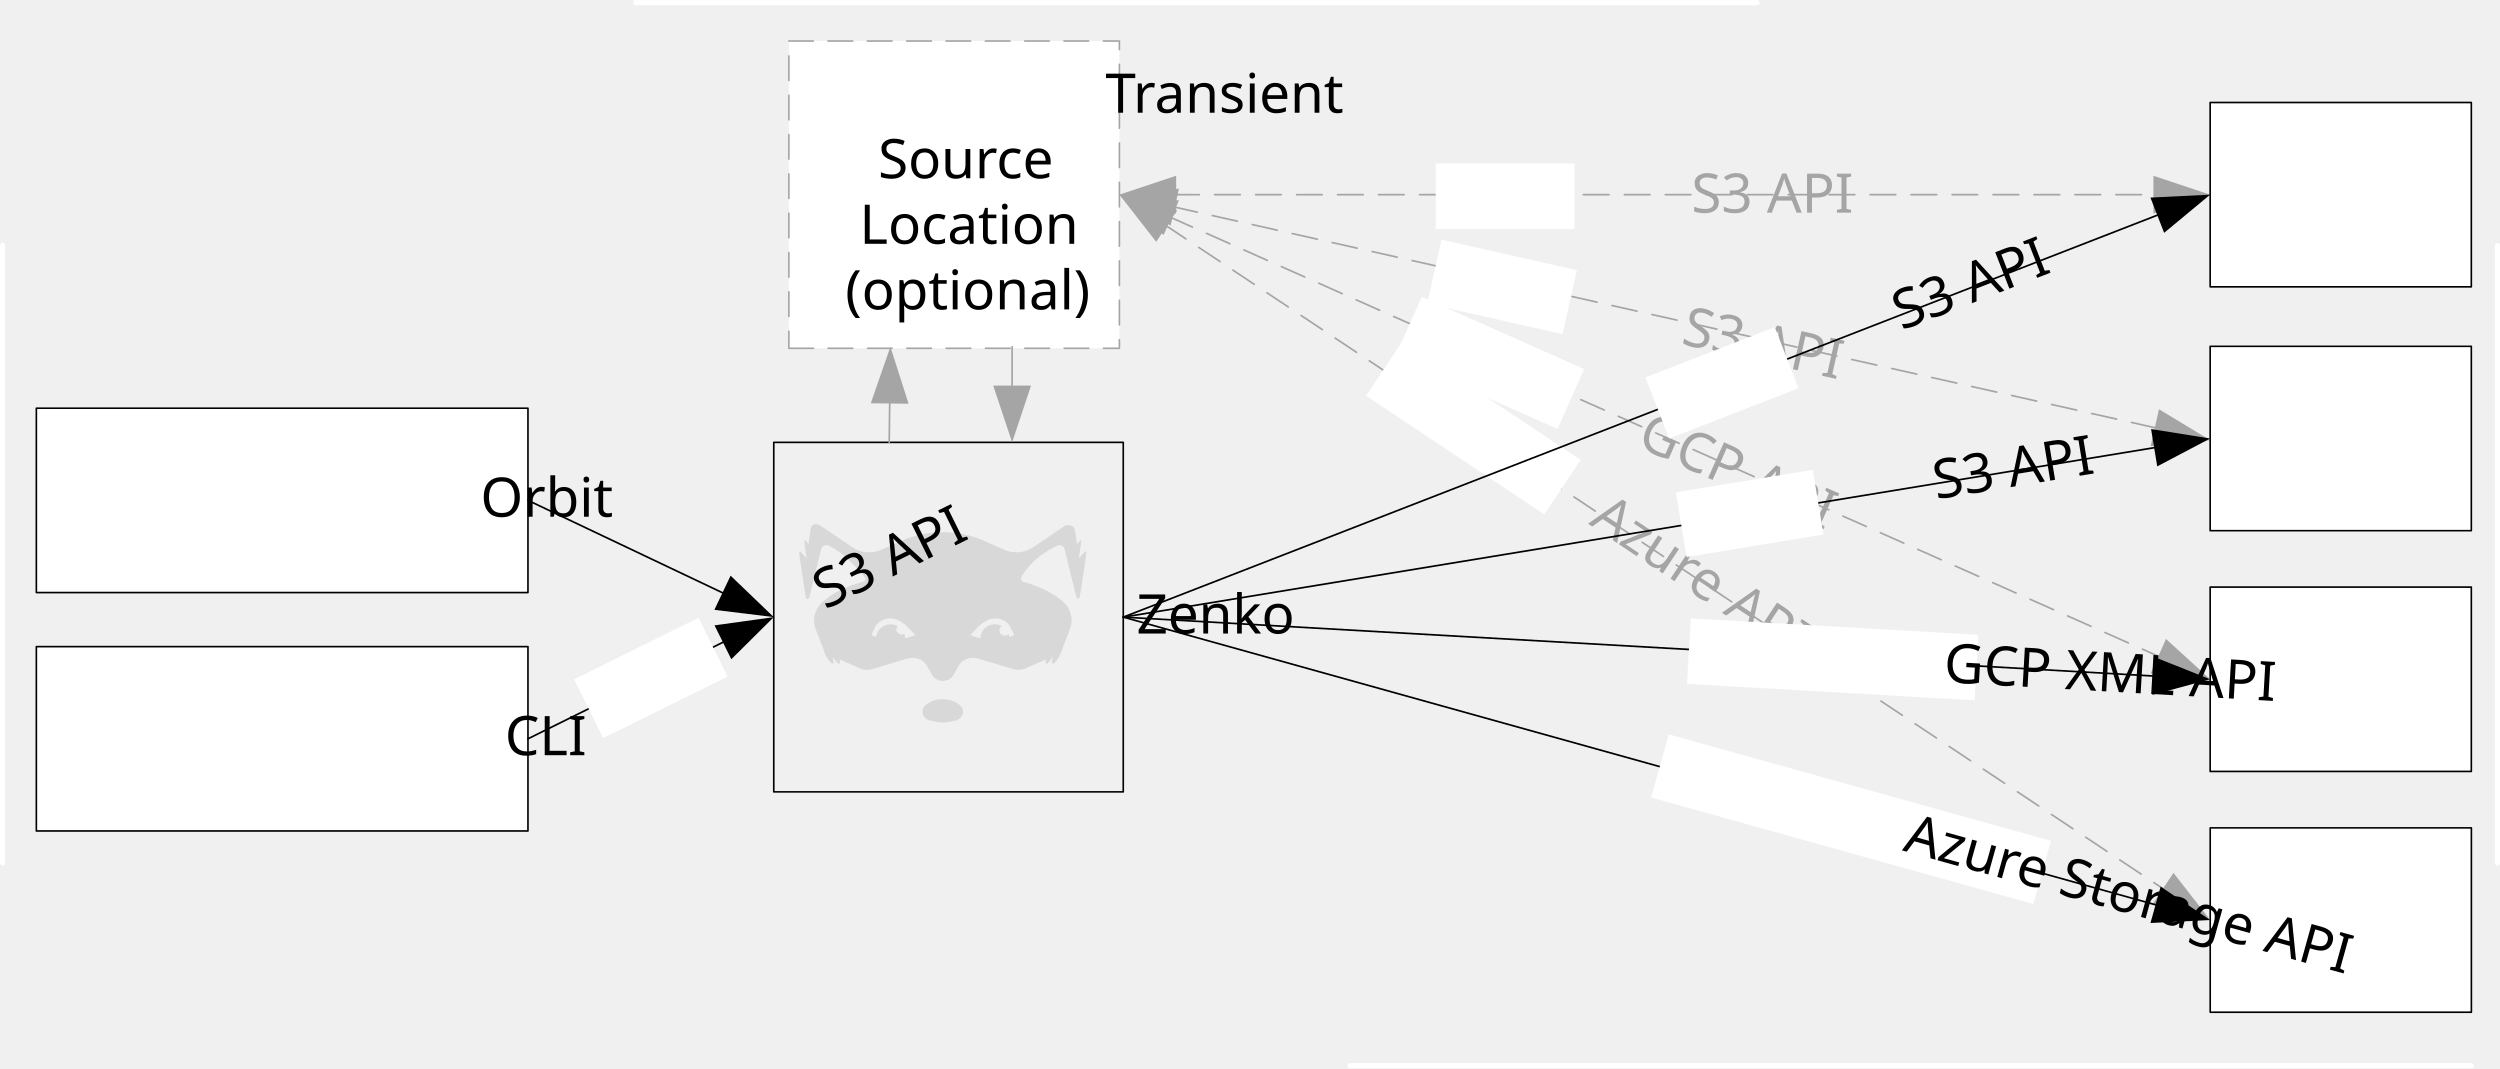
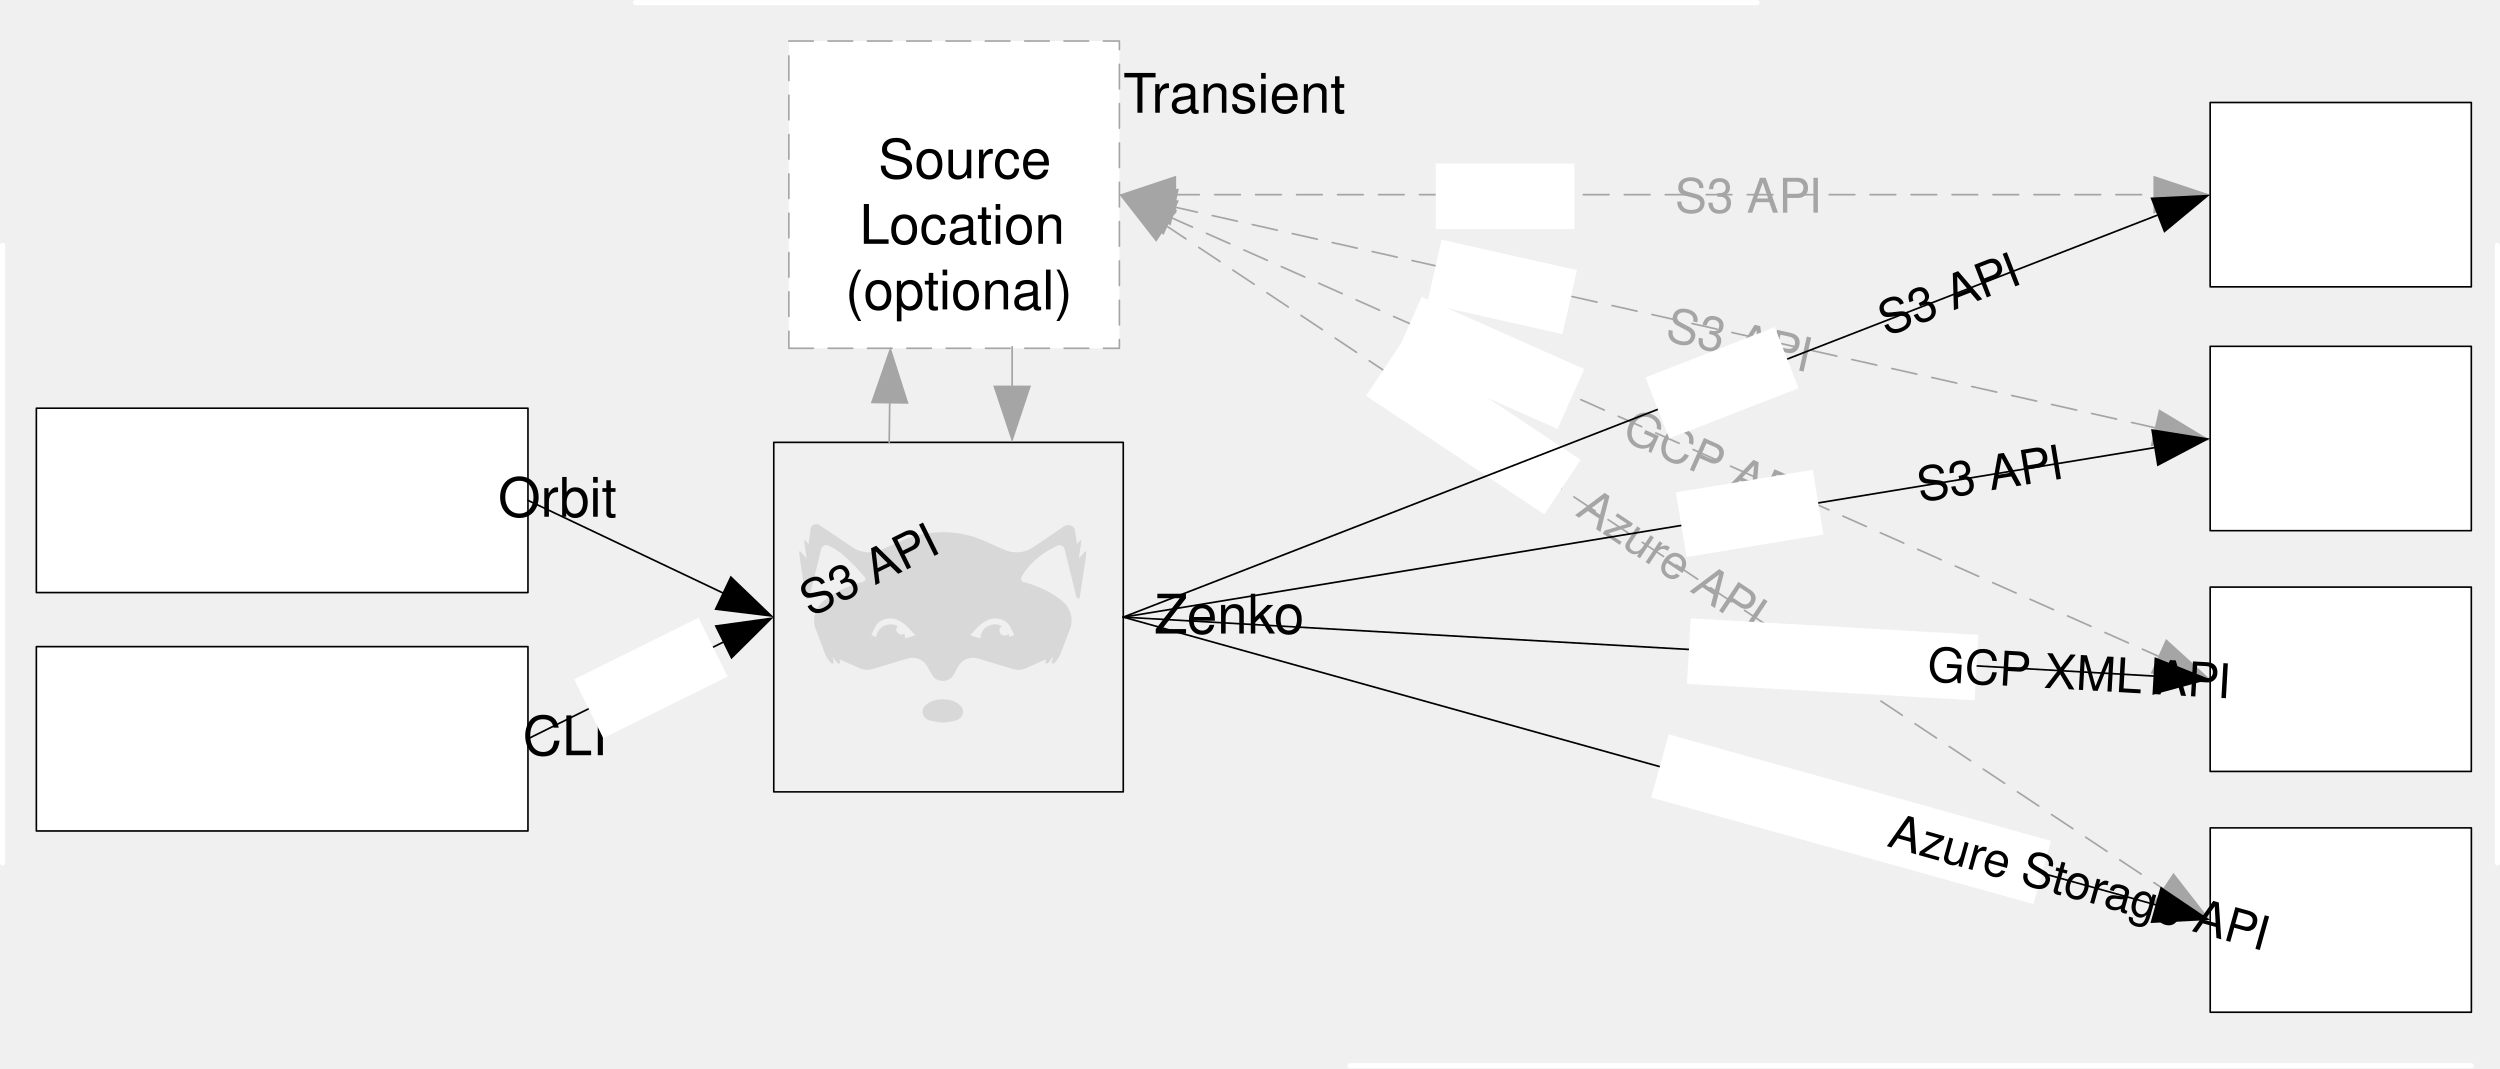
<svg xmlns="http://www.w3.org/2000/svg" xmlns:ns1="http://schemas.microsoft.com/visio/2003/SVGExtensions/" xmlns:xlink="http://www.w3.org/1999/xlink" style="font-size:12px;overflow:visible;color-interpolation-filters:sRGB;fill:none;fill-rule:evenodd;stroke-linecap:square;stroke-miterlimit:3" id="svg4978" version="1.1" class="st16" xml:space="preserve" viewBox="0 0 366.15 156.45" height="2.173in" width="5.085in">
  <ns1:documentProperties ns1:viewMarkup="false" ns1:langID="1033">
    <ns1:userDefs>
      <ns1:ud ns1:val="VT0(1):26" ns1:nameU="msvNoAutoConnect" />
    </ns1:userDefs>
  </ns1:documentProperties>
  <style id="style4734" type="text/css">
		.st1 {fill:#d8d8d8;stroke:none;stroke-linecap:butt;stroke-width:1}
		.st2 {marker-end:url(#mrkr13-14);marker-start:url(#mrkr13-12);stroke:#a5a5a5;stroke-dasharray:3.75,2.25;stroke-linecap:round;stroke-linejoin:round;stroke-width:0.25}
		.st3 {fill:#a5a5a5;fill-opacity:1;stroke:#a5a5a5;stroke-opacity:1;stroke-width:0.09}
		.st4 {fill:#ffffff;stroke:none;stroke-linecap:butt;stroke-width:7.2}
- 		.st5 {fill:#a5a5a5;font-family:Calibri;font-size:0.667em}
+ 		.st5 {fill:#a5a5a5;font-family:Helvetica;font-size:0.667em}
		.st6 {fill:#ffffff;stroke:#000000;stroke-linecap:round;stroke-linejoin:round;stroke-width:0.24}
- 		.st7 {fill:#000000;font-family:Calibri;font-size:0.667em}
+ 		.st7 {fill:#000000;font-family:Helvetica;font-size:0.667em}
		.st8 {fill:none;stroke:#000000;stroke-linecap:round;stroke-linejoin:round;stroke-width:0.24}
		.st9 {fill:#ffffff;stroke:#a5a5a5;stroke-dasharray:3.6,2.16;stroke-linecap:round;stroke-linejoin:round;stroke-width:0.24}
		.st10 {font-size:1em}
		.st11 {marker-end:url(#mrkr13-14);stroke:#a5a5a5;stroke-linecap:round;stroke-linejoin:round;stroke-width:0.25}
		.st12 {marker-end:url(#mrkr13-81);stroke:#000000;stroke-linecap:round;stroke-linejoin:round;stroke-width:0.25}
		.st13 {fill:#000000;fill-opacity:1;stroke:#000000;stroke-opacity:1;stroke-width:0.09}
		.st14 {fill:#ffffff;stroke:none;stroke-linecap:butt}
		.st15 {stroke:#ffffff;stroke-linecap:round;stroke-linejoin:round;stroke-width:0.75}
		.st16 {fill:none;fill-rule:evenodd;font-size:12px;overflow:visible;stroke-linecap:square;stroke-miterlimit:3}
	</style>
  <defs id="Markers">
    <g id="lend13">
      <path id="path4736" style="stroke:none" d="M 3,1 0,0 3,-1 v 2" />
    </g>
    <marker style="overflow:visible;fill:#a5a5a5;fill-opacity:1;stroke:#a5a5a5;stroke-width:0.09;stroke-opacity:1" overflow="visible" markerUnits="strokeWidth" orient="auto" refX="31.8" ns1:setback="31.8" ns1:arrowSize="2" ns1:arrowType="13" class="st3" id="mrkr13-12">
      <use height="100%" width="100%" y="0" x="0" id="use4739" transform="scale(11.08)" xlink:href="#lend13" />
    </marker>
    <marker style="overflow:visible;fill:#a5a5a5;fill-opacity:1;stroke:#a5a5a5;stroke-width:0.09;stroke-opacity:1" overflow="visible" markerUnits="strokeWidth" orient="auto" refX="-33.24" ns1:setback="33.24" ns1:arrowSize="2" ns1:arrowType="13" class="st3" id="mrkr13-14">
      <use height="100%" width="100%" y="0" x="0" id="use4742" transform="scale(-11.08)" xlink:href="#lend13" />
    </marker>
    <marker style="overflow:visible;fill:#000000;fill-opacity:1;stroke:#000000;stroke-width:0.09;stroke-opacity:1" overflow="visible" markerUnits="strokeWidth" orient="auto" refX="-33.24" ns1:setback="33.24" ns1:arrowSize="2" ns1:arrowType="13" class="st13" id="mrkr13-81">
      <use height="100%" width="100%" y="0" x="0" id="use4745" transform="scale(-11.08)" xlink:href="#lend13" />
    </marker>
  </defs>
  <g transform="translate(-91.42496,-78.37496)" id="g4976" ns1:groupContext="foregroundPage" ns1:index="1" ns1:mID="0">
    <ns1:pageProperties ns1:shadowOffsetY="-9" ns1:shadowOffsetX="9" ns1:drawingUnits="19" ns1:pageScale="1" ns1:drawingScale="1" />
    <ns1:layer ns1:index="0" ns1:name="Flowchart" />
    <ns1:layer ns1:index="1" ns1:name="Connector" />
    <g ns1:groupContext="group" ns1:mID="63" transform="translate(208.459,-607.816)" id="group63-1">
      <g transform="matrix(1,0,0,-1,18.0396,1580.6)" ns1:groupContext="shape" ns1:mID="64" id="shape64-2">
        <path style="fill:#d8d8d8;stroke:none;stroke-width:1;stroke-linecap:butt" id="path4755" class="st1" d="M 5.52,791.13 C 4.9,791.68 4.04,792 3.14,792 H 2.86 c -0.9,0 -1.76,-0.32 -2.38,-0.87 -0.01,-0.01 -0.01,-0.02 -0.02,-0.02 -0.26,-0.24 -0.42,-0.55 -0.43,-0.89 -0.03,-0.62 0.45,-1.19 1.15,-1.35 0.58,-0.13 1.23,-0.25 1.57,-0.26 v 0 c 0.04,0 0.08,0 0.12,0 0.05,-0.01 0.09,-0.01 0.13,-0.01 0.04,0 0.09,0 0.13,0.01 0.04,0 0.08,0 0.12,0 v 0 c 0.34,0.01 0.99,0.13 1.58,0.26 0.7,0.17 1.17,0.73 1.15,1.36 -0.02,0.33 -0.17,0.64 -0.44,0.88 -0.01,0 -0.01,0.01 -0.02,0.02 z" />
      </g>
      <g transform="matrix(1,0,0,-1,0,1554.75)" ns1:groupContext="shape" ns1:mID="65" id="shape65-4">
        <path style="fill:#d8d8d8;stroke:none;stroke-width:1;stroke-linecap:butt" id="path4760" class="st1" d="m 30.78,775.28 c -0.01,0.15 -0.05,0.3 -0.09,0.44 -0.15,-0.15 -0.35,-0.24 -0.57,-0.24 -0.44,0 -0.78,0.34 -0.78,0.75 0,0.27 0.15,0.51 0.37,0.64 -0.31,0.17 -0.66,0.26 -1.04,0.26 -1.16,0 -2.11,-0.91 -2.11,-2.03 0,-0.01 0,-0.02 0,-0.03 -0.21,0.06 -0.43,0.11 -0.64,0.18 l -0.86,0.29 1.04,1.11 c 0.4,0.42 0.88,0.78 1.42,1.05 0.78,0.41 1.75,0.39 2.52,-0.04 0.41,-0.23 0.73,-0.56 0.91,-0.95 l 0.55,-1.15 c -0.24,-0.11 -0.48,-0.2 -0.72,-0.28 z m -14.62,-0.03 c -0.21,-0.07 -0.43,-0.12 -0.64,-0.18 0,0.01 0,0.02 0,0.03 0,0.22 -0.04,0.43 -0.11,0.63 -0.11,-0.06 -0.24,-0.1 -0.39,-0.1 -0.43,0 -0.78,0.34 -0.78,0.75 0,0.19 0.08,0.36 0.2,0.49 -0.31,0.17 -0.66,0.26 -1.03,0.26 -1.11,0 -2.01,-0.81 -2.11,-1.85 -0.24,0.08 -0.48,0.17 -0.72,0.28 l 0.55,1.15 c 0.18,0.39 0.5,0.72 0.91,0.95 0.77,0.43 1.74,0.45 2.53,0.04 0.54,-0.27 1.02,-0.63 1.41,-1.05 l 1.05,-1.11 z m 25.71,12.53 c -0.26,-0.29 -0.6,-0.66 -0.88,-0.97 l -0.01,0.06 c 0.07,0.41 0.13,0.82 0.19,1.23 0.06,0.42 0.13,0.84 0.16,1.26 0,0.08 -0.11,0.12 -0.16,0.06 -0.14,-0.16 -0.31,-0.34 -0.47,-0.52 l -0.29,2 c -0.09,0.67 -0.99,0.99 -1.6,0.58 l -4.58,-3.09 c -1.18,-0.81 -2.8,-0.94 -4.15,-0.35 l -3.06,1.35 c -1.81,0.8 -3.77,1.2 -5.73,1.23 v 0 h -0.02 c -0.08,0.01 -0.15,0.01 -0.23,0.01 -0.08,0 -0.15,0 -0.23,-0.01 h -0.02 v 0 c -1.96,-0.03 -3.92,-0.43 -5.72,-1.23 L 12,788.04 c -1.35,-0.59 -2.96,-0.46 -4.15,0.35 l -4.86,3.28 C 2.5,792 1.79,791.74 1.71,791.21 L 1.39,788.9 c -0.17,0.18 -0.34,0.36 -0.47,0.52 -0.06,0.06 -0.17,0.02 -0.17,-0.06 0.03,-0.42 0.1,-0.84 0.16,-1.26 0.06,-0.41 0.13,-0.82 0.19,-1.23 l -0.01,-0.06 c -0.27,0.31 -0.62,0.68 -0.88,0.97 -0.07,0.08 -0.21,0.04 -0.2,-0.06 0.04,-0.53 0.12,-1.06 0.2,-1.59 0.11,-0.77 0.23,-1.54 0.34,-2.31 0.08,-0.48 0.25,-1.67 0.44,-2.8 0.04,-0.23 0.43,-0.24 0.49,-0.01 l 1.8,7.3 c 0.19,0.41 0.78,0.54 1.17,0.27 l 0.58,-0.3 c 1.92,-1 4.5,-4.16 4.5,-4.16 0.3,-0.22 0.21,-0.64 -0.17,-0.75 -0.57,-0.15 -1.12,-0.32 -1.65,-0.52 -1.53,-0.58 -2.96,-1.33 -4.11,-2.29 -1.29,-1.07 -1.73,-2.7 -1.16,-4.16 l 1.15,-2.99 c 0.11,-0.43 0.28,-0.83 0.51,-1.2 0.18,-0.28 0.38,-0.54 0.62,-0.78 0.15,-0.14 0.42,-0.01 0.36,0.17 -0.07,0.22 -0.12,0.45 -0.16,0.68 0.01,0.01 0.02,0.02 0.04,0.02 0.01,0 0.02,0 0.03,-0.01 v 0.01 c 0.19,-0.31 0.4,-0.6 0.65,-0.86 0.15,-0.15 0.43,-0.02 0.37,0.17 -0.03,0.11 -0.06,0.22 -0.09,0.34 0,0.02 0.02,0.03 0.04,0.03 0.01,0 0.01,0 0.02,0 v 0 l 2.9,-1.29 c 0.57,-0.26 1.23,-0.3 1.83,-0.12 l 5.14,1.54 c 1.1,0.33 2.32,-0.1 2.84,-1.01 l 0.81,-1.42 c 0.23,-0.39 0.63,-0.7 1.13,-0.8 0.8,-0.17 1.59,0.17 1.94,0.77 l 0.83,1.45 c 0.52,0.91 1.73,1.34 2.84,1.01 l 5.14,-1.54 c 0.6,-0.18 1.25,-0.14 1.82,0.12 l 2.91,1.29 v 0 c 0,0 0.01,0 0.01,0 0.02,0 0.04,-0.01 0.04,-0.03 -0.02,-0.12 -0.05,-0.23 -0.09,-0.34 -0.06,-0.19 0.22,-0.32 0.37,-0.17 0.25,0.26 0.47,0.55 0.65,0.86 v -0.01 c 0.01,0.01 0.02,0.01 0.03,0.01 0.02,0 0.03,-0.01 0.04,-0.02 -0.04,-0.23 -0.09,-0.46 -0.16,-0.68 -0.06,-0.19 0.22,-0.31 0.37,-0.16 0.49,0.49 0.86,1.09 1.06,1.75 l 1.24,3.24 c 0.56,1.46 0.12,3.09 -1.18,4.16 -1.14,0.95 -2.57,1.69 -4.08,2.26 -0.54,0.2 -1.09,0.37 -1.65,0.52 -0.38,0.11 -0.17,0.75 -0.17,0.75 1.02,1.73 2.58,3.16 4.5,4.16 l 0.58,0.3 c 0.39,0.27 0.98,0.14 1.17,-0.27 l 1.78,-7.21 c 0.06,-0.23 0.44,-0.22 0.48,0.01 0.2,1.1 0.36,2.24 0.43,2.71 0.11,0.77 0.23,1.54 0.35,2.31 0.08,0.53 0.16,1.06 0.19,1.59 0.01,0.1 -0.13,0.14 -0.2,0.06 z" />
      </g>
    </g>
    <g transform="rotate(23.9555,1742.401,1051.311)" ns1:groupContext="shape" ns1:mID="44" id="shape44-6">
      <ns1:textBlock ns1:margins="rect(4,4,4,4)" />
      <ns1:textRect height="0" width="47.1" cy="792.508" cx="59.556" />
      <path style="stroke:#a5a5a5;stroke-width:0.25;stroke-linecap:round;stroke-linejoin:round;stroke-dasharray:3.75, 2.25;marker-start:url(#mrkr13-12);marker-end:url(#mrkr13-14)" id="path4768" class="st2" d="M 7.95,792 H 8.31 166.5" />
      <rect style="fill:#ffffff;stroke:none;stroke-width:7.2;stroke-linecap:butt" id="rect4770" class="st4" height="9.6" width="26.031" y="787.708" x="46.541" ns1:rectContext="textBkgnd" />
-       <text style="font-size:8px;font-family:Calibri;fill:#a5a5a5" id="text4772" ns1:langID="1033" class="st5" y="794.91" x="46.54">
+       <text style="font-size:7px;font-family:Helvetica;fill:#a5a5a5" id="text4772" ns1:langID="1033" class="st5" y="794.91" x="46.54">
        <ns1:paragraph ns1:horizAlign="1" />
        <ns1:tabList />GCP API</text>
    </g>
    <g transform="rotate(33.6241,1261.447,872.0385)" ns1:groupContext="shape" ns1:mID="47" id="shape47-17">
      <ns1:textBlock ns1:margins="rect(4,4,4,4)" />
      <ns1:textRect height="0" width="117.4" cy="791.731" cx="62.072" />
      <path style="stroke:#a5a5a5;stroke-width:0.25;stroke-linecap:round;stroke-linejoin:round;stroke-dasharray:3.75, 2.25;marker-start:url(#mrkr13-12);marker-end:url(#mrkr13-14)" id="path4779" class="st2" d="M 7.95,792 H 8.31 183.55" />
      <rect style="fill:#ffffff;stroke:none;stroke-width:7.2;stroke-linecap:butt" id="rect4781" class="st4" height="9.6" width="31.348" y="786.931" x="46.398" ns1:rectContext="textBkgnd" />
-       <text style="font-size:8px;font-family:Calibri;fill:#a5a5a5" id="text4783" ns1:langID="1033" class="st5" y="794.13" x="46.4">
+       <text style="font-size:7px;font-family:Helvetica;fill:#a5a5a5" id="text4783" ns1:langID="1033" class="st5" y="794.13" x="46.4">
        <ns1:paragraph ns1:horizAlign="1" />
        <ns1:tabList />Azure API</text>
    </g>
    <g transform="translate(255.375,-685.125)" ns1:groupContext="shape" ns1:mID="26" id="shape26-26">
      <ns1:textBlock ns1:margins="rect(4,4,4,4)" />
      <ns1:textRect height="0" width="159.76" cy="792.242" cx="56.49" />
      <path style="stroke:#a5a5a5;stroke-width:0.25;stroke-linecap:round;stroke-linejoin:round;stroke-dasharray:3.75, 2.25;marker-start:url(#mrkr13-12);marker-end:url(#mrkr13-14)" id="path4790" class="st2" d="M 7.95,792 H 8.31 151.44" />
      <rect style="fill:#ffffff;stroke:none;stroke-width:7.2;stroke-linecap:butt" id="rect4792" class="st4" height="9.6" width="20.317" y="787.442" x="46.332" ns1:rectContext="textBkgnd" />
-       <text style="font-size:8px;font-family:Calibri;fill:#a5a5a5" id="text4794" ns1:langID="1033" class="st5" y="794.64" x="46.33">
+       <text style="font-size:7px;font-family:Helvetica;fill:#a5a5a5" id="text4794" ns1:langID="1033" class="st5" y="794.64" x="46.33">
        <ns1:paragraph ns1:horizAlign="1" />
        <ns1:tabList />S3 API</text>
    </g>
    <g transform="rotate(12.6842,3209.813,1598.276)" ns1:groupContext="shape" ns1:mID="37" id="shape37-35">
      <ns1:textBlock ns1:margins="rect(4,4,4,4)" />
      <ns1:textRect height="0" width="163.75" cy="792.878" cx="57.633" />
      <path style="stroke:#a5a5a5;stroke-width:0.25;stroke-linecap:round;stroke-linejoin:round;stroke-dasharray:3.75, 2.25;marker-start:url(#mrkr13-12);marker-end:url(#mrkr13-14)" id="path4801" class="st2" d="M 7.95,792 H 8.31 155.44" />
      <rect style="fill:#ffffff;stroke:none;stroke-width:7.2;stroke-linecap:butt" id="rect4803" class="st4" height="9.6" width="20.317" y="788.078" x="47.475" ns1:rectContext="textBkgnd" />
-       <text style="font-size:8px;font-family:Calibri;fill:#a5a5a5" id="text4805" ns1:langID="1033" class="st5" y="795.28" x="47.47">
+       <text style="font-size:7px;font-family:Helvetica;fill:#a5a5a5" id="text4805" ns1:langID="1033" class="st5" y="795.28" x="47.47">
        <ns1:paragraph ns1:horizAlign="1" />
        <ns1:tabList />S3 API</text>
    </g>
    <g transform="translate(96.75,-626.85)" ns1:layerMember="0" ns1:groupContext="shape" ns1:mID="2" id="shape2-44">
      <ns1:custProps>
        <ns1:cp ns1:cal="0" ns1:langID="1033" ns1:ask="false" ns1:invis="false" ns1:sortKey="" ns1:format="@" ns1:type="7" ns1:prompt="" ns1:lbl="Cost" ns1:nameU="Cost" />
        <ns1:cp ns1:cal="0" ns1:langID="1033" ns1:ask="false" ns1:invis="false" ns1:sortKey="" ns1:format="" ns1:type="2" ns1:prompt="" ns1:lbl="Process Number" ns1:nameU="ProcessNumber" />
        <ns1:cp ns1:cal="0" ns1:langID="1033" ns1:ask="false" ns1:invis="false" ns1:sortKey="" ns1:format="" ns1:type="0" ns1:prompt="" ns1:lbl="Owner" ns1:nameU="Owner" />
        <ns1:cp ns1:val="VT4()" ns1:cal="0" ns1:langID="1033" ns1:ask="false" ns1:invis="false" ns1:sortKey="" ns1:format="" ns1:type="0" ns1:prompt="" ns1:lbl="Function" ns1:nameU="Function" />
        <ns1:cp ns1:cal="0" ns1:langID="1033" ns1:ask="false" ns1:invis="false" ns1:sortKey="" ns1:format="" ns1:type="5" ns1:prompt="" ns1:lbl="Start Date" ns1:nameU="StartDate" />
        <ns1:cp ns1:cal="0" ns1:langID="1033" ns1:ask="false" ns1:invis="false" ns1:sortKey="" ns1:format="" ns1:type="5" ns1:prompt="" ns1:lbl="End Date" ns1:nameU="EndDate" />
        <ns1:cp ns1:val="VT4()" ns1:cal="0" ns1:langID="1033" ns1:ask="false" ns1:invis="false" ns1:sortKey="" ns1:format=";Not Started;In Progress;Completed;Deferred;Waiting on Input" ns1:type="4" ns1:prompt="" ns1:lbl="Status" ns1:nameU="Status" />
      </ns1:custProps>
      <ns1:userDefs>
        <ns1:ud ns1:val="VT0(15):26" ns1:prompt="" ns1:nameU="visVersion" />
        <ns1:ud ns1:val="VT0(1):0" ns1:prompt="" ns1:nameU="DefaultWidth" />
        <ns1:ud ns1:val="VT0(0.75):0" ns1:prompt="" ns1:nameU="DefaultHeight" />
        <ns1:ud ns1:val="VT0(0.75):0" ns1:prompt="" ns1:nameU="ResizeTxtHeight" />
      </ns1:userDefs>
      <ns1:textBlock ns1:margins="rect(2,2,2,2)" />
      <ns1:textRect height="27" width="72" cy="778.5" cx="36" />
      <rect style="fill:#ffffff;stroke:#000000;stroke-width:0.24;stroke-linecap:round;stroke-linejoin:round" id="rect4812" class="st6" height="27" width="72" y="765" x="0" />
-       <text style="font-size:8px;font-family:Calibri;fill:#000000" id="text4814" ns1:langID="1033" class="st7" y="780.9" x="27.6">
+       <text style="font-size:8px;font-family:Helvetica;fill:#000000" id="text4814" ns1:langID="1033" class="st7" y="780.9" x="27.6">
        <ns1:paragraph ns1:horizAlign="1" />
        <ns1:tabList />Orbit</text>
    </g>
    <g transform="translate(96.75,-591.93)" ns1:layerMember="0" ns1:groupContext="shape" ns1:mID="3" id="shape3-47">
      <ns1:custProps>
        <ns1:cp ns1:cal="0" ns1:langID="1033" ns1:ask="false" ns1:invis="false" ns1:sortKey="" ns1:format="@" ns1:type="7" ns1:prompt="" ns1:lbl="Cost" ns1:nameU="Cost" />
        <ns1:cp ns1:cal="0" ns1:langID="1033" ns1:ask="false" ns1:invis="false" ns1:sortKey="" ns1:format="" ns1:type="2" ns1:prompt="" ns1:lbl="Process Number" ns1:nameU="ProcessNumber" />
        <ns1:cp ns1:cal="0" ns1:langID="1033" ns1:ask="false" ns1:invis="false" ns1:sortKey="" ns1:format="" ns1:type="0" ns1:prompt="" ns1:lbl="Owner" ns1:nameU="Owner" />
        <ns1:cp ns1:val="VT4()" ns1:cal="0" ns1:langID="1033" ns1:ask="false" ns1:invis="false" ns1:sortKey="" ns1:format="" ns1:type="0" ns1:prompt="" ns1:lbl="Function" ns1:nameU="Function" />
        <ns1:cp ns1:cal="0" ns1:langID="1033" ns1:ask="false" ns1:invis="false" ns1:sortKey="" ns1:format="" ns1:type="5" ns1:prompt="" ns1:lbl="Start Date" ns1:nameU="StartDate" />
        <ns1:cp ns1:cal="0" ns1:langID="1033" ns1:ask="false" ns1:invis="false" ns1:sortKey="" ns1:format="" ns1:type="5" ns1:prompt="" ns1:lbl="End Date" ns1:nameU="EndDate" />
        <ns1:cp ns1:val="VT4()" ns1:cal="0" ns1:langID="1033" ns1:ask="false" ns1:invis="false" ns1:sortKey="" ns1:format=";Not Started;In Progress;Completed;Deferred;Waiting on Input" ns1:type="4" ns1:prompt="" ns1:lbl="Status" ns1:nameU="Status" />
      </ns1:custProps>
      <ns1:userDefs>
        <ns1:ud ns1:val="VT0(15):26" ns1:prompt="" ns1:nameU="visVersion" />
        <ns1:ud ns1:val="VT0(1):0" ns1:prompt="" ns1:nameU="DefaultWidth" />
        <ns1:ud ns1:val="VT0(0.75):0" ns1:prompt="" ns1:nameU="DefaultHeight" />
        <ns1:ud ns1:val="VT0(0.75):0" ns1:prompt="" ns1:nameU="ResizeTxtHeight" />
      </ns1:userDefs>
      <ns1:textBlock ns1:margins="rect(2,2,2,2)" />
      <ns1:textRect height="27" width="72" cy="778.5" cx="36" />
      <rect style="fill:#ffffff;stroke:#000000;stroke-width:0.24;stroke-linecap:round;stroke-linejoin:round" id="rect4821" class="st6" height="27" width="72" y="765" x="0" />
-       <text style="font-size:8px;font-family:Calibri;fill:#000000" id="text4823" ns1:langID="1033" class="st7" y="780.9" x="31.18">
+       <text style="font-size:8px;font-family:Helvetica;fill:#000000" id="text4823" ns1:langID="1033" class="st7" y="780.9" x="31.18">
        <ns1:paragraph ns1:horizAlign="1" />
        <ns1:tabList />CLI</text>
    </g>
    <g transform="translate(204.75,-597.656)" ns1:layerMember="0" ns1:groupContext="shape" ns1:mID="4" id="shape4-50">
      <ns1:custProps>
        <ns1:cp ns1:cal="0" ns1:langID="1033" ns1:ask="false" ns1:invis="false" ns1:sortKey="" ns1:format="@" ns1:type="7" ns1:prompt="" ns1:lbl="Cost" ns1:nameU="Cost" />
        <ns1:cp ns1:cal="0" ns1:langID="1033" ns1:ask="false" ns1:invis="false" ns1:sortKey="" ns1:format="" ns1:type="2" ns1:prompt="" ns1:lbl="Process Number" ns1:nameU="ProcessNumber" />
        <ns1:cp ns1:cal="0" ns1:langID="1033" ns1:ask="false" ns1:invis="false" ns1:sortKey="" ns1:format="" ns1:type="0" ns1:prompt="" ns1:lbl="Owner" ns1:nameU="Owner" />
        <ns1:cp ns1:val="VT4()" ns1:cal="0" ns1:langID="1033" ns1:ask="false" ns1:invis="false" ns1:sortKey="" ns1:format="" ns1:type="0" ns1:prompt="" ns1:lbl="Function" ns1:nameU="Function" />
        <ns1:cp ns1:cal="0" ns1:langID="1033" ns1:ask="false" ns1:invis="false" ns1:sortKey="" ns1:format="" ns1:type="5" ns1:prompt="" ns1:lbl="Start Date" ns1:nameU="StartDate" />
        <ns1:cp ns1:cal="0" ns1:langID="1033" ns1:ask="false" ns1:invis="false" ns1:sortKey="" ns1:format="" ns1:type="5" ns1:prompt="" ns1:lbl="End Date" ns1:nameU="EndDate" />
        <ns1:cp ns1:val="VT4()" ns1:cal="0" ns1:langID="1033" ns1:ask="false" ns1:invis="false" ns1:sortKey="" ns1:format=";Not Started;In Progress;Completed;Deferred;Waiting on Input" ns1:type="4" ns1:prompt="" ns1:lbl="Status" ns1:nameU="Status" />
      </ns1:custProps>
      <ns1:userDefs>
        <ns1:ud ns1:val="VT0(15):26" ns1:prompt="" ns1:nameU="visVersion" />
        <ns1:ud ns1:val="VT0(1):0" ns1:prompt="" ns1:nameU="DefaultWidth" />
        <ns1:ud ns1:val="VT0(0.75):0" ns1:prompt="" ns1:nameU="DefaultHeight" />
        <ns1:ud ns1:val="VT0(0.75):0" ns1:prompt="" ns1:nameU="ResizeTxtHeight" />
      </ns1:userDefs>
      <ns1:textBlock ns1:margins="rect(2,2,2,2)" />
      <ns1:textRect height="51.188" width="51.19" cy="766.406" cx="25.594" />
      <rect style="fill:none;stroke:#000000;stroke-width:0.24;stroke-linecap:round;stroke-linejoin:round" id="rect4830" class="st8" height="51.188" width="51.188" y="740.812" x="0" />
-       <text style="font-size:8px;font-family:Calibri;fill:#000000" id="text4832" ns1:langID="1033" class="st7" y="768.81" x="15.7">
+       <text style="font-size:8px;font-family:Helvetica;fill:#000000" id="text4832" ns1:langID="1033" class="st7" y="768.81" x="15.7">
        <ns1:paragraph ns1:horizAlign="1" />
        <ns1:tabList />Zenko</text>
    </g>
    <g transform="translate(206.962,-662.625)" ns1:layerMember="0" ns1:groupContext="shape" ns1:mID="8" id="shape8-53">
      <ns1:custProps>
        <ns1:cp ns1:cal="0" ns1:langID="1033" ns1:ask="false" ns1:invis="false" ns1:sortKey="" ns1:format="@" ns1:type="7" ns1:prompt="" ns1:lbl="Cost" ns1:nameU="Cost" />
        <ns1:cp ns1:cal="0" ns1:langID="1033" ns1:ask="false" ns1:invis="false" ns1:sortKey="" ns1:format="" ns1:type="2" ns1:prompt="" ns1:lbl="Process Number" ns1:nameU="ProcessNumber" />
        <ns1:cp ns1:cal="0" ns1:langID="1033" ns1:ask="false" ns1:invis="false" ns1:sortKey="" ns1:format="" ns1:type="0" ns1:prompt="" ns1:lbl="Owner" ns1:nameU="Owner" />
        <ns1:cp ns1:val="VT4()" ns1:cal="0" ns1:langID="1033" ns1:ask="false" ns1:invis="false" ns1:sortKey="" ns1:format="" ns1:type="0" ns1:prompt="" ns1:lbl="Function" ns1:nameU="Function" />
        <ns1:cp ns1:cal="0" ns1:langID="1033" ns1:ask="false" ns1:invis="false" ns1:sortKey="" ns1:format="" ns1:type="5" ns1:prompt="" ns1:lbl="Start Date" ns1:nameU="StartDate" />
        <ns1:cp ns1:cal="0" ns1:langID="1033" ns1:ask="false" ns1:invis="false" ns1:sortKey="" ns1:format="" ns1:type="5" ns1:prompt="" ns1:lbl="End Date" ns1:nameU="EndDate" />
        <ns1:cp ns1:val="VT4()" ns1:cal="0" ns1:langID="1033" ns1:ask="false" ns1:invis="false" ns1:sortKey="" ns1:format=";Not Started;In Progress;Completed;Deferred;Waiting on Input" ns1:type="4" ns1:prompt="" ns1:lbl="Status" ns1:nameU="Status" />
      </ns1:custProps>
      <ns1:userDefs>
        <ns1:ud ns1:val="VT0(15):26" ns1:prompt="" ns1:nameU="visVersion" />
        <ns1:ud ns1:val="VT0(1):0" ns1:prompt="" ns1:nameU="DefaultWidth" />
        <ns1:ud ns1:val="VT0(0.75):0" ns1:prompt="" ns1:nameU="DefaultHeight" />
        <ns1:ud ns1:val="VT0(0.75):0" ns1:prompt="" ns1:nameU="ResizeTxtHeight" />
      </ns1:userDefs>
      <ns1:textBlock ns1:margins="rect(2,2,2,2)" />
      <ns1:textRect height="45" width="48.42" cy="769.5" cx="24.206" />
      <path style="fill:#ffffff;stroke:#a5a5a5;stroke-width:0.24;stroke-linecap:round;stroke-linejoin:round;stroke-dasharray:3.6, 2.16" id="path4839" class="st9" d="M 0,792 H 48.41 V 747 H 0 Z" />
-       <text style="font-size:8px;font-family:Calibri;fill:#000000" id="text4847" ns1:langID="1033" class="st7" y="757.5" x="8.93">
+       <text style="font-size:8px;font-family:Helvetica;fill:#000000" id="text4847" ns1:langID="1033" class="st7" y="757.5" x="8.93">
        <ns1:paragraph ns1:horizAlign="1" />
        <ns1:tabList />Transient<ns1:newlineChar />
        <tspan style="font-size:8px" id="tspan4841" class="st10" dy="1.2em" x="13.08">Source </tspan>
        <tspan style="font-size:8px" id="tspan4843" class="st10" dy="1.2em" x="10.34">Location </tspan>
        <tspan style="font-size:8px" id="tspan4845" class="st10" dy="1.2em" x="8.27">(optional)</tspan>
      </text>
    </g>
    <g transform="translate(415.125,-635.912)" ns1:layerMember="0" ns1:groupContext="shape" ns1:mID="9" id="shape9-59">
      <ns1:custProps>
        <ns1:cp ns1:cal="0" ns1:langID="1033" ns1:ask="false" ns1:invis="false" ns1:sortKey="" ns1:format="@" ns1:type="7" ns1:prompt="" ns1:lbl="Cost" ns1:nameU="Cost" />
        <ns1:cp ns1:cal="0" ns1:langID="1033" ns1:ask="false" ns1:invis="false" ns1:sortKey="" ns1:format="" ns1:type="2" ns1:prompt="" ns1:lbl="Process Number" ns1:nameU="ProcessNumber" />
        <ns1:cp ns1:cal="0" ns1:langID="1033" ns1:ask="false" ns1:invis="false" ns1:sortKey="" ns1:format="" ns1:type="0" ns1:prompt="" ns1:lbl="Owner" ns1:nameU="Owner" />
        <ns1:cp ns1:val="VT4()" ns1:cal="0" ns1:langID="1033" ns1:ask="false" ns1:invis="false" ns1:sortKey="" ns1:format="" ns1:type="0" ns1:prompt="" ns1:lbl="Function" ns1:nameU="Function" />
        <ns1:cp ns1:cal="0" ns1:langID="1033" ns1:ask="false" ns1:invis="false" ns1:sortKey="" ns1:format="" ns1:type="5" ns1:prompt="" ns1:lbl="Start Date" ns1:nameU="StartDate" />
        <ns1:cp ns1:cal="0" ns1:langID="1033" ns1:ask="false" ns1:invis="false" ns1:sortKey="" ns1:format="" ns1:type="5" ns1:prompt="" ns1:lbl="End Date" ns1:nameU="EndDate" />
        <ns1:cp ns1:val="VT4()" ns1:cal="0" ns1:langID="1033" ns1:ask="false" ns1:invis="false" ns1:sortKey="" ns1:format=";Not Started;In Progress;Completed;Deferred;Waiting on Input" ns1:type="4" ns1:prompt="" ns1:lbl="Status" ns1:nameU="Status" />
      </ns1:custProps>
      <ns1:userDefs>
        <ns1:ud ns1:val="VT0(15):26" ns1:prompt="" ns1:nameU="visVersion" />
        <ns1:ud ns1:val="VT0(1):0" ns1:prompt="" ns1:nameU="DefaultWidth" />
        <ns1:ud ns1:val="VT0(0.75):0" ns1:prompt="" ns1:nameU="DefaultHeight" />
        <ns1:ud ns1:val="VT0(0.75):0" ns1:prompt="" ns1:nameU="ResizeTxtHeight" />
      </ns1:userDefs>
      <ns1:textBlock ns1:margins="rect(2,2,2,2)" />
      <ns1:textRect height="27" width="38.25" cy="778.5" cx="19.125" />
      <rect style="fill:#ffffff;stroke:#000000;stroke-width:0.24;stroke-linecap:round;stroke-linejoin:round" id="rect4854" class="st6" height="27" width="38.25" y="765" x="0" />
-       <text style="font-size:8px;font-family:Calibri;fill:#000000" id="text4856" ns1:langID="1033" class="st7" y="780.9" x="11.41">
+       <text style="font-size:8px;font-family:Helvetica;fill:#000000" id="text4856" ns1:langID="1033" class="st7" y="780.9" x="11.41">
        <ns1:paragraph ns1:horizAlign="1" />
        <ns1:tabList />AWS</text>
    </g>
    <g transform="translate(415.125,-600.648)" ns1:layerMember="0" ns1:groupContext="shape" ns1:mID="10" id="shape10-62">
      <ns1:custProps>
        <ns1:cp ns1:cal="0" ns1:langID="1033" ns1:ask="false" ns1:invis="false" ns1:sortKey="" ns1:format="@" ns1:type="7" ns1:prompt="" ns1:lbl="Cost" ns1:nameU="Cost" />
        <ns1:cp ns1:cal="0" ns1:langID="1033" ns1:ask="false" ns1:invis="false" ns1:sortKey="" ns1:format="" ns1:type="2" ns1:prompt="" ns1:lbl="Process Number" ns1:nameU="ProcessNumber" />
        <ns1:cp ns1:cal="0" ns1:langID="1033" ns1:ask="false" ns1:invis="false" ns1:sortKey="" ns1:format="" ns1:type="0" ns1:prompt="" ns1:lbl="Owner" ns1:nameU="Owner" />
        <ns1:cp ns1:val="VT4()" ns1:cal="0" ns1:langID="1033" ns1:ask="false" ns1:invis="false" ns1:sortKey="" ns1:format="" ns1:type="0" ns1:prompt="" ns1:lbl="Function" ns1:nameU="Function" />
        <ns1:cp ns1:cal="0" ns1:langID="1033" ns1:ask="false" ns1:invis="false" ns1:sortKey="" ns1:format="" ns1:type="5" ns1:prompt="" ns1:lbl="Start Date" ns1:nameU="StartDate" />
        <ns1:cp ns1:cal="0" ns1:langID="1033" ns1:ask="false" ns1:invis="false" ns1:sortKey="" ns1:format="" ns1:type="5" ns1:prompt="" ns1:lbl="End Date" ns1:nameU="EndDate" />
        <ns1:cp ns1:val="VT4()" ns1:cal="0" ns1:langID="1033" ns1:ask="false" ns1:invis="false" ns1:sortKey="" ns1:format=";Not Started;In Progress;Completed;Deferred;Waiting on Input" ns1:type="4" ns1:prompt="" ns1:lbl="Status" ns1:nameU="Status" />
      </ns1:custProps>
      <ns1:userDefs>
        <ns1:ud ns1:val="VT0(15):26" ns1:prompt="" ns1:nameU="visVersion" />
        <ns1:ud ns1:val="VT0(1):0" ns1:prompt="" ns1:nameU="DefaultWidth" />
        <ns1:ud ns1:val="VT0(0.75):0" ns1:prompt="" ns1:nameU="DefaultHeight" />
        <ns1:ud ns1:val="VT0(0.75):0" ns1:prompt="" ns1:nameU="ResizeTxtHeight" />
      </ns1:userDefs>
      <ns1:textBlock ns1:margins="rect(2,2,2,2)" />
      <ns1:textRect height="27" width="38.25" cy="778.5" cx="19.125" />
      <rect style="fill:#ffffff;stroke:#000000;stroke-width:0.24;stroke-linecap:round;stroke-linejoin:round" id="rect4863" class="st6" height="27" width="38.25" y="765" x="0" />
-       <text style="font-size:8px;font-family:Calibri;fill:#000000" id="text4865" ns1:langID="1033" class="st7" y="780.9" x="12.4">
+       <text style="font-size:8px;font-family:Helvetica;fill:#000000" id="text4865" ns1:langID="1033" class="st7" y="780.9" x="12.4">
        <ns1:paragraph ns1:horizAlign="1" />
        <ns1:tabList />GCP</text>
    </g>
    <g transform="translate(415.133,-565.385)" ns1:layerMember="0" ns1:groupContext="shape" ns1:mID="11" id="shape11-65">
      <ns1:custProps>
        <ns1:cp ns1:cal="0" ns1:langID="1033" ns1:ask="false" ns1:invis="false" ns1:sortKey="" ns1:format="@" ns1:type="7" ns1:prompt="" ns1:lbl="Cost" ns1:nameU="Cost" />
        <ns1:cp ns1:cal="0" ns1:langID="1033" ns1:ask="false" ns1:invis="false" ns1:sortKey="" ns1:format="" ns1:type="2" ns1:prompt="" ns1:lbl="Process Number" ns1:nameU="ProcessNumber" />
        <ns1:cp ns1:cal="0" ns1:langID="1033" ns1:ask="false" ns1:invis="false" ns1:sortKey="" ns1:format="" ns1:type="0" ns1:prompt="" ns1:lbl="Owner" ns1:nameU="Owner" />
        <ns1:cp ns1:val="VT4()" ns1:cal="0" ns1:langID="1033" ns1:ask="false" ns1:invis="false" ns1:sortKey="" ns1:format="" ns1:type="0" ns1:prompt="" ns1:lbl="Function" ns1:nameU="Function" />
        <ns1:cp ns1:cal="0" ns1:langID="1033" ns1:ask="false" ns1:invis="false" ns1:sortKey="" ns1:format="" ns1:type="5" ns1:prompt="" ns1:lbl="Start Date" ns1:nameU="StartDate" />
        <ns1:cp ns1:cal="0" ns1:langID="1033" ns1:ask="false" ns1:invis="false" ns1:sortKey="" ns1:format="" ns1:type="5" ns1:prompt="" ns1:lbl="End Date" ns1:nameU="EndDate" />
        <ns1:cp ns1:val="VT4()" ns1:cal="0" ns1:langID="1033" ns1:ask="false" ns1:invis="false" ns1:sortKey="" ns1:format=";Not Started;In Progress;Completed;Deferred;Waiting on Input" ns1:type="4" ns1:prompt="" ns1:lbl="Status" ns1:nameU="Status" />
      </ns1:custProps>
      <ns1:userDefs>
        <ns1:ud ns1:val="VT0(15):26" ns1:prompt="" ns1:nameU="visVersion" />
        <ns1:ud ns1:val="VT0(1):0" ns1:prompt="" ns1:nameU="DefaultWidth" />
        <ns1:ud ns1:val="VT0(0.75):0" ns1:prompt="" ns1:nameU="DefaultHeight" />
        <ns1:ud ns1:val="VT0(0.75):0" ns1:prompt="" ns1:nameU="ResizeTxtHeight" />
      </ns1:userDefs>
      <ns1:textBlock ns1:margins="rect(2,2,2,2)" />
      <ns1:textRect height="27" width="38.25" cy="778.5" cx="19.125" />
      <rect style="fill:#ffffff;stroke:#000000;stroke-width:0.24;stroke-linecap:round;stroke-linejoin:round" id="rect4872" class="st6" height="27" width="38.25" y="765" x="0" />
-       <text style="font-size:8px;font-family:Calibri;fill:#000000" id="text4874" ns1:langID="1033" class="st7" y="780.9" x="9.74">
+       <text style="font-size:8px;font-family:Helvetica;fill:#000000" id="text4874" ns1:langID="1033" class="st7" y="780.9" x="9.74">
        <ns1:paragraph ns1:horizAlign="1" />
        <ns1:tabList />Azure</text>
    </g>
    <g transform="translate(415.125,-671.625)" ns1:layerMember="0" ns1:groupContext="shape" ns1:mID="12" id="shape12-68">
      <ns1:custProps>
        <ns1:cp ns1:cal="0" ns1:langID="1033" ns1:ask="false" ns1:invis="false" ns1:sortKey="" ns1:format="@" ns1:type="7" ns1:prompt="" ns1:lbl="Cost" ns1:nameU="Cost" />
        <ns1:cp ns1:cal="0" ns1:langID="1033" ns1:ask="false" ns1:invis="false" ns1:sortKey="" ns1:format="" ns1:type="2" ns1:prompt="" ns1:lbl="Process Number" ns1:nameU="ProcessNumber" />
        <ns1:cp ns1:cal="0" ns1:langID="1033" ns1:ask="false" ns1:invis="false" ns1:sortKey="" ns1:format="" ns1:type="0" ns1:prompt="" ns1:lbl="Owner" ns1:nameU="Owner" />
        <ns1:cp ns1:val="VT4()" ns1:cal="0" ns1:langID="1033" ns1:ask="false" ns1:invis="false" ns1:sortKey="" ns1:format="" ns1:type="0" ns1:prompt="" ns1:lbl="Function" ns1:nameU="Function" />
        <ns1:cp ns1:cal="0" ns1:langID="1033" ns1:ask="false" ns1:invis="false" ns1:sortKey="" ns1:format="" ns1:type="5" ns1:prompt="" ns1:lbl="Start Date" ns1:nameU="StartDate" />
        <ns1:cp ns1:cal="0" ns1:langID="1033" ns1:ask="false" ns1:invis="false" ns1:sortKey="" ns1:format="" ns1:type="5" ns1:prompt="" ns1:lbl="End Date" ns1:nameU="EndDate" />
        <ns1:cp ns1:val="VT4()" ns1:cal="0" ns1:langID="1033" ns1:ask="false" ns1:invis="false" ns1:sortKey="" ns1:format=";Not Started;In Progress;Completed;Deferred;Waiting on Input" ns1:type="4" ns1:prompt="" ns1:lbl="Status" ns1:nameU="Status" />
      </ns1:custProps>
      <ns1:userDefs>
        <ns1:ud ns1:val="VT0(15):26" ns1:prompt="" ns1:nameU="visVersion" />
        <ns1:ud ns1:val="VT0(1):0" ns1:prompt="" ns1:nameU="DefaultWidth" />
        <ns1:ud ns1:val="VT0(0.75):0" ns1:prompt="" ns1:nameU="DefaultHeight" />
        <ns1:ud ns1:val="VT0(0.75):0" ns1:prompt="" ns1:nameU="ResizeTxtHeight" />
      </ns1:userDefs>
      <ns1:textBlock ns1:margins="rect(2,2,2,2)" />
      <ns1:textRect height="27" width="38.25" cy="778.5" cx="19.125" />
      <rect style="fill:#ffffff;stroke:#000000;stroke-width:0.24;stroke-linecap:round;stroke-linejoin:round" id="rect4881" class="st6" height="27" width="38.25" y="765" x="0" />
-       <text style="font-size:8px;font-family:Calibri;fill:#000000" id="text4883" ns1:langID="1033" class="st7" y="780.9" x="10.84">
+       <text style="font-size:8px;font-family:Helvetica;fill:#000000" id="text4883" ns1:langID="1033" class="st7" y="780.9" x="10.84">
        <ns1:paragraph ns1:horizAlign="1" />
        <ns1:tabList />RING</text>
    </g>
    <g transform="translate(212.749,-646.847)" ns1:layerMember="1" ns1:groupContext="shape" ns1:mID="14" id="shape14-71">
      <path style="stroke:#a5a5a5;stroke-width:0.25;stroke-linecap:round;stroke-linejoin:round;marker-end:url(#mrkr13-14)" id="path4888" class="st11" d="m 8.91,790 0.07,-5.69" />
    </g>
    <g transform="translate(168.75,-640.8)" ns1:layerMember="1" ns1:groupContext="shape" ns1:mID="20" id="shape20-76">
      <path style="stroke:#000000;stroke-width:0.25;stroke-linecap:round;stroke-linejoin:round;marker-end:url(#mrkr13-81)" id="path4893" class="st12" d="m 0,792.45 28.49,13.53" />
    </g>
    <g transform="rotate(3.2724,11037.366,4960.308)" ns1:groupContext="shape" ns1:mID="24" id="shape24-82">
      <ns1:textBlock ns1:margins="rect(4,4,4,4)" />
      <ns1:textRect height="0" width="159.45" cy="792.242" cx="104.083" />
      <path style="stroke:#000000;stroke-width:0.25;stroke-linecap:round;stroke-linejoin:round;marker-end:url(#mrkr13-81)" id="path4900" class="st12" d="M 0,792 H 151.14" />
      <rect style="fill:#ffffff;stroke:none;stroke-linecap:butt" id="rect4902" class="st14" height="9.6" width="42.195" y="787.442" x="82.986" ns1:rectContext="textBkgnd" />
-       <text style="font-size:8px;font-family:Calibri;fill:#000000" id="text4904" ns1:langID="1033" class="st7" y="794.64" x="82.99">
+       <text style="font-size:7px;font-family:Helvetica;fill:#000000" id="text4904" ns1:langID="1033" class="st7" y="794.64" x="82.99">
        <ns1:paragraph ns1:horizAlign="1" />
        <ns1:tabList />GCP XML API</text>
    </g>
    <g transform="rotate(-9.33283,-3689.8,-1087.389)" ns1:groupContext="shape" ns1:mID="25" id="shape25-89">
      <ns1:textBlock ns1:margins="rect(4,4,4,4)" />
      <ns1:textRect height="0" width="161.33" cy="791.889" cx="92.99" />
      <path style="stroke:#000000;stroke-width:0.25;stroke-linecap:round;stroke-linejoin:round;marker-end:url(#mrkr13-81)" id="path4911" class="st12" d="M 0,792 H 153.01" />
      <rect style="fill:#ffffff;stroke:none;stroke-linecap:butt" id="rect4913" class="st14" height="9.6" width="20.317" y="787.089" x="82.832" ns1:rectContext="textBkgnd" />
-       <text style="font-size:8px;font-family:Calibri;fill:#000000" id="text4915" ns1:langID="1033" class="st7" y="794.29" x="82.83">
+       <text style="font-size:7px;font-family:Helvetica;fill:#000000" id="text4915" ns1:langID="1033" class="st7" y="794.29" x="82.83">
        <ns1:paragraph ns1:horizAlign="1" />
        <ns1:tabList />S3 API</text>
    </g>
    <g transform="rotate(15.5723,2406.985,1416.251)" ns1:groupContext="shape" ns1:mID="27" id="shape27-96">
      <ns1:textBlock ns1:margins="rect(4,4,4,4)" />
      <ns1:textRect height="0" width="165.27" cy="791.893" cx="110.628" />
      <path style="stroke:#000000;stroke-width:0.25;stroke-linecap:round;stroke-linejoin:round;marker-end:url(#mrkr13-81)" id="path4922" class="st12" d="M 0,792 H 156.95" />
      <rect style="fill:#ffffff;stroke:none;stroke-width:7.2;stroke-linecap:butt" id="rect4924" class="st4" height="9.6" width="58.097" y="787.094" x="81.579" ns1:rectContext="textBkgnd" />
-       <text style="font-size:8px;font-family:Calibri;fill:#000000" id="text4926" ns1:langID="1033" class="st7" y="794.29" x="81.58">
+       <text style="font-size:7px;font-family:Helvetica;fill:#000000" id="text4926" ns1:langID="1033" class="st7" y="794.29" x="81.58">
        <ns1:paragraph ns1:horizAlign="1" />
        <ns1:tabList />Azure Storage API</text>
    </g>
    <g transform="translate(230.662,-664.847)" ns1:layerMember="1" ns1:groupContext="shape" ns1:mID="35" id="shape35-103">
      <path style="stroke:#a5a5a5;stroke-width:0.25;stroke-linecap:round;stroke-linejoin:round;marker-end:url(#mrkr13-14)" id="path4931" class="st11" d="m 9,794 v 5.69" />
    </g>
    <g transform="rotate(-21.2407,-1533.921,-202.0778)" ns1:groupContext="shape" ns1:mID="36" id="shape36-108">
      <ns1:textBlock ns1:margins="rect(4,4,4,4)" />
      <ns1:textRect height="0" width="170.79" cy="791.783" cx="94.164" />
      <path style="stroke:#000000;stroke-width:0.25;stroke-linecap:round;stroke-linejoin:round;marker-end:url(#mrkr13-81)" id="path4938" class="st12" d="M 0,792 H 162.48" />
      <rect style="fill:#ffffff;stroke:none;stroke-linecap:butt" id="rect4940" class="st14" height="9.6" width="20.317" y="786.983" x="84.006" ns1:rectContext="textBkgnd" />
-       <text style="font-size:8px;font-family:Calibri;fill:#000000" id="text4942" ns1:langID="1033" class="st7" y="794.18" x="84.01">
+       <text style="font-size:7px;font-family:Helvetica;fill:#000000" id="text4942" ns1:langID="1033" class="st7" y="794.18" x="84.01">
        <ns1:paragraph ns1:horizAlign="1" />
        <ns1:tabList />S3 API</text>
    </g>
    <g transform="translate(184.5,-713.25)" ns1:groupContext="shape" ns1:mID="38" id="shape38-115">
      <path style="stroke:#ffffff;stroke-width:0.75;stroke-linecap:round;stroke-linejoin:round" id="path4947" class="st15" d="M 0,792 H 164.25" />
    </g>
    <g transform="translate(289.125,-557.55)" ns1:groupContext="shape" ns1:mID="39" id="shape39-118">
      <path style="stroke:#ffffff;stroke-width:0.75;stroke-linecap:round;stroke-linejoin:round" id="path4952" class="st15" d="M 0,792 H 164.25" />
    </g>
    <g transform="rotate(-90,-247.725,452.475)" ns1:groupContext="shape" ns1:mID="40" id="shape40-121">
      <path style="stroke:#ffffff;stroke-width:0.75;stroke-linecap:round;stroke-linejoin:round" id="path4957" class="st15" d="M 0,792 H 90.45" />
    </g>
    <g transform="rotate(-90,-65.025,269.775)" ns1:groupContext="shape" ns1:mID="41" id="shape41-124">
      <path style="stroke:#ffffff;stroke-width:0.75;stroke-linecap:round;stroke-linejoin:round" id="path4962" class="st15" d="M 0,792 H 90.45" />
    </g>
    <g transform="rotate(-26.3354,-1209.539,128.6356)" ns1:groupContext="shape" ns1:mID="42" id="shape42-127">
      <ns1:textBlock ns1:margins="rect(4,4,4,4)" />
      <ns1:textRect height="0" width="40.17" cy="792" cx="20.084" />
      <path style="stroke:#000000;stroke-width:0.25;stroke-linecap:round;stroke-linejoin:round;marker-end:url(#mrkr13-81)" id="path4969" class="st12" d="M 0,792 H 31.86" />
      <rect style="fill:#ffffff;stroke:none;stroke-linecap:butt" id="rect4971" class="st14" height="9.6" width="20.317" y="787.2" x="9.926" ns1:rectContext="textBkgnd" />
-       <text style="font-size:8px;font-family:Calibri;fill:#000000" id="text4973" ns1:langID="1033" class="st7" y="794.4" x="9.93">
+       <text style="font-size:7px;font-family:Helvetica;fill:#000000" id="text4973" ns1:langID="1033" class="st7" y="794.4" x="9.93">
        <ns1:paragraph ns1:horizAlign="1" />
        <ns1:tabList />S3 API</text>
    </g>
  </g>
</svg>
